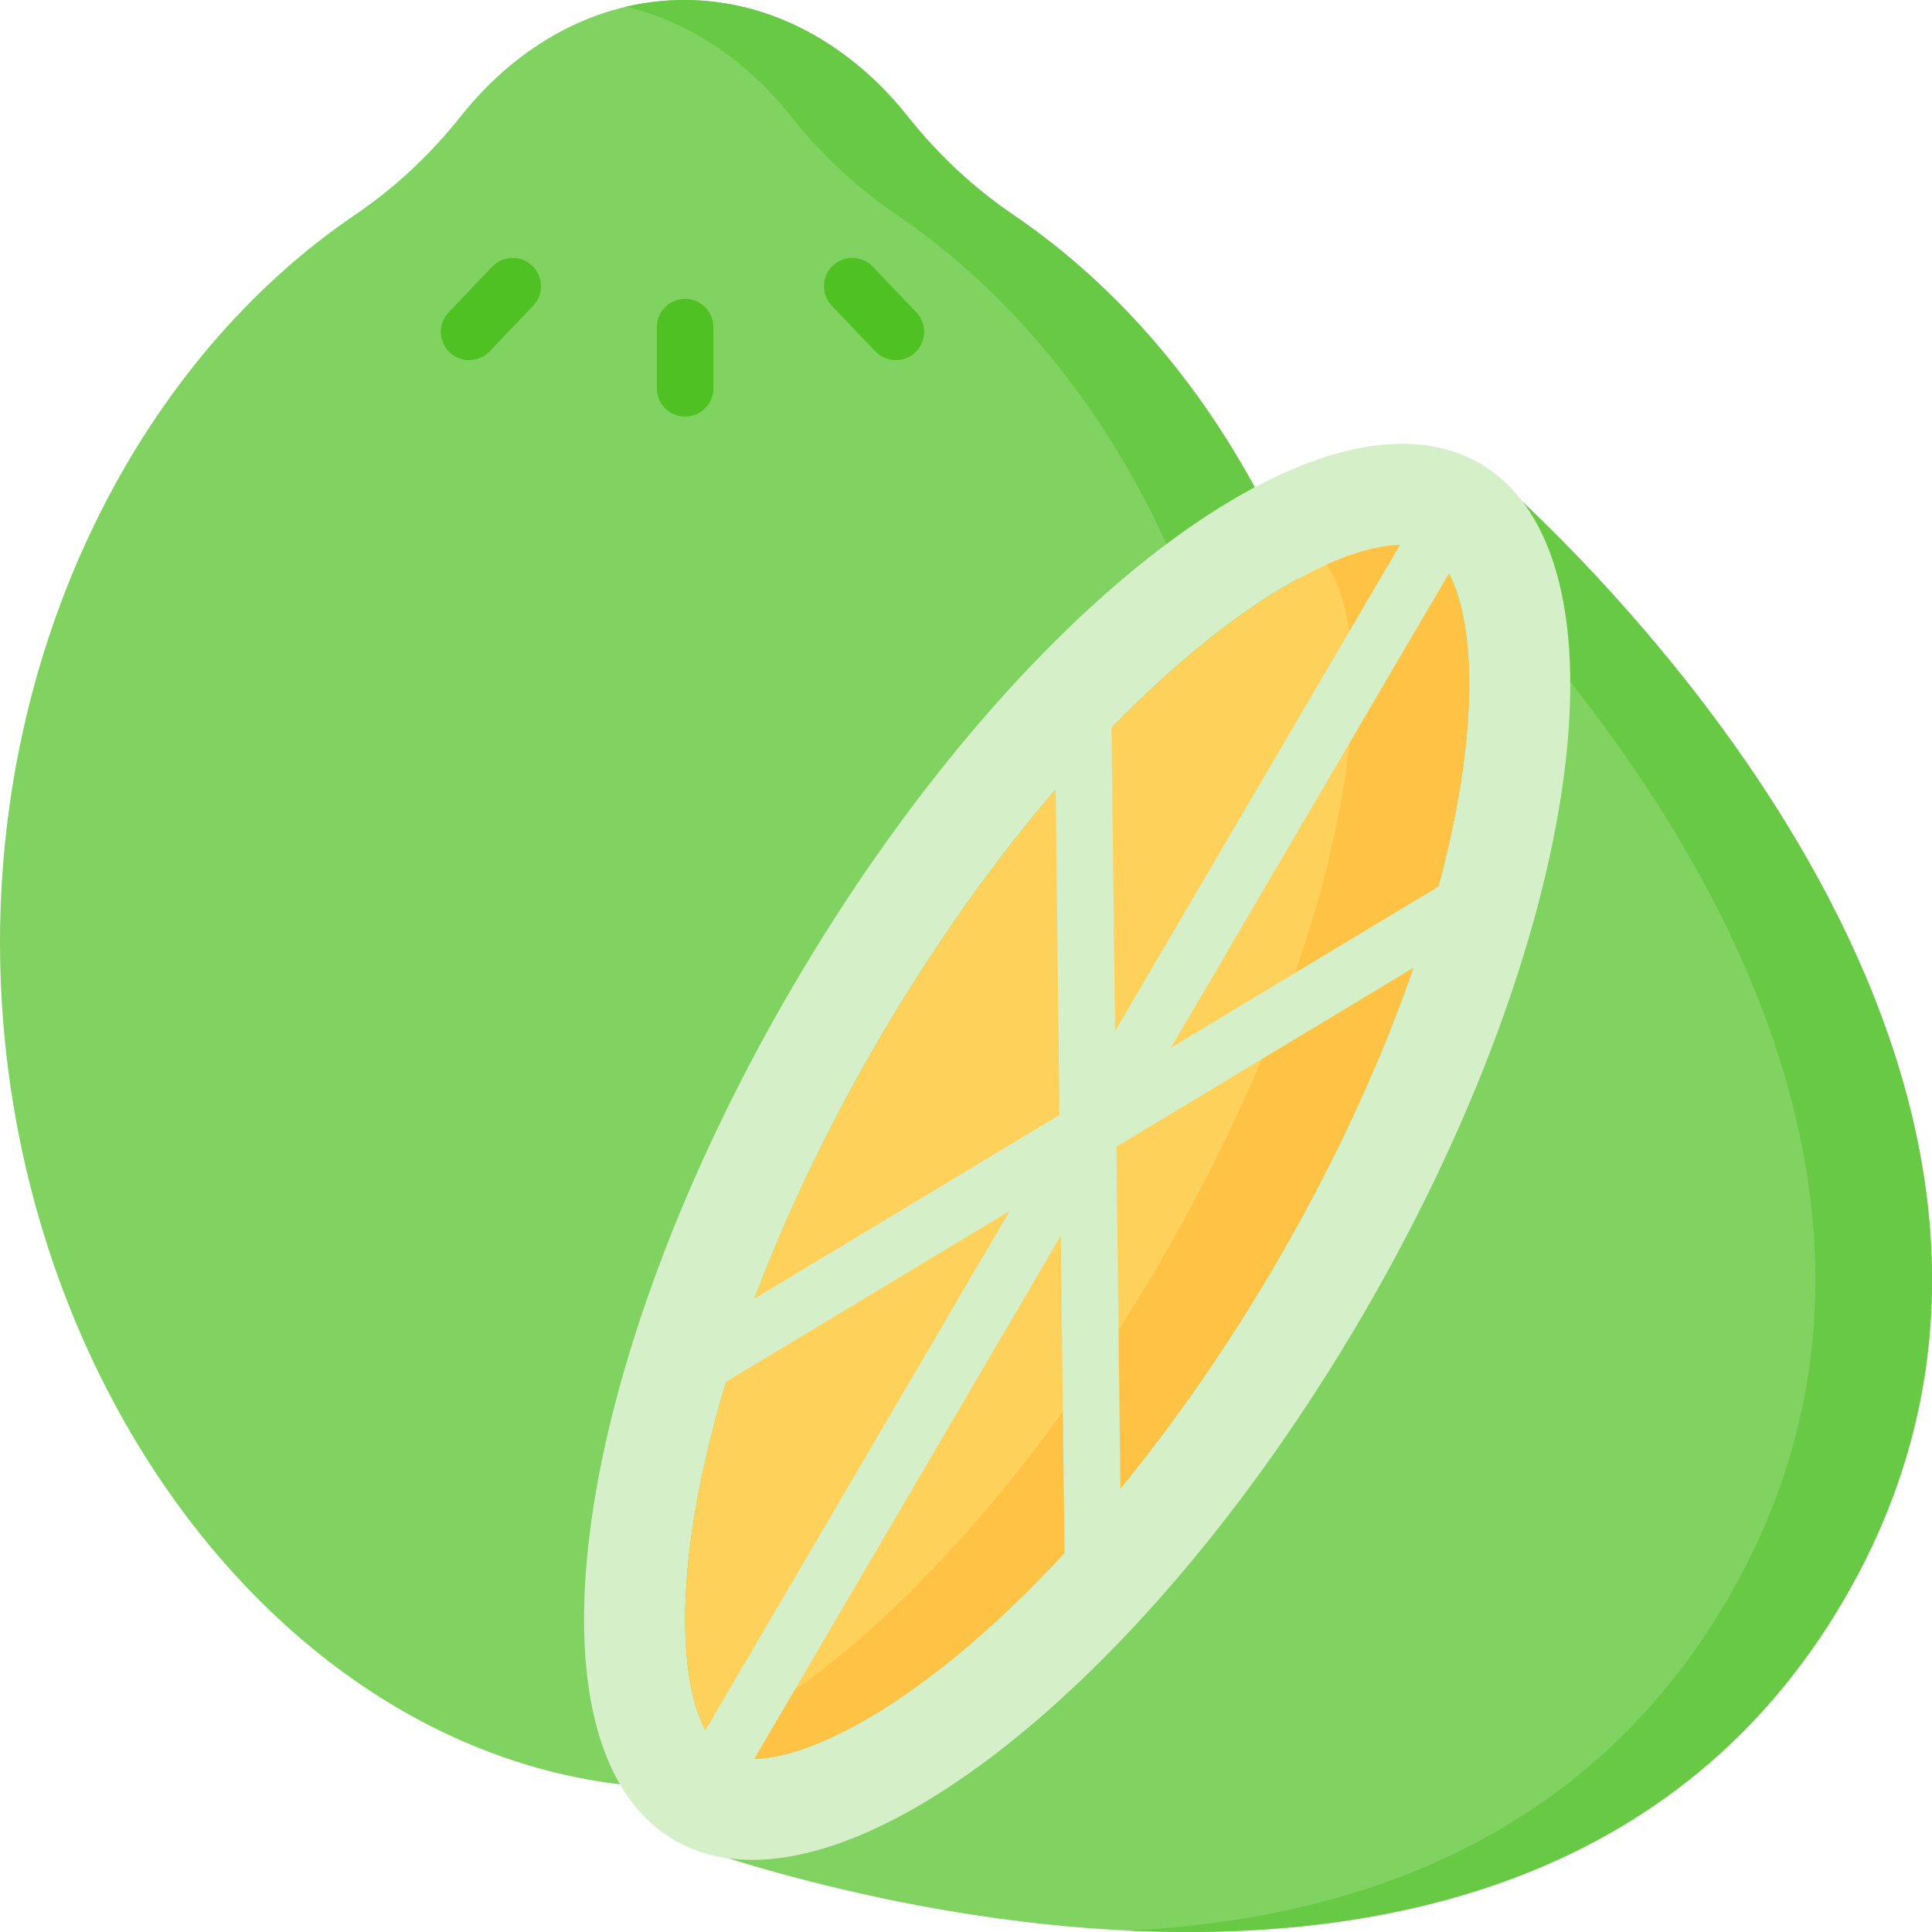
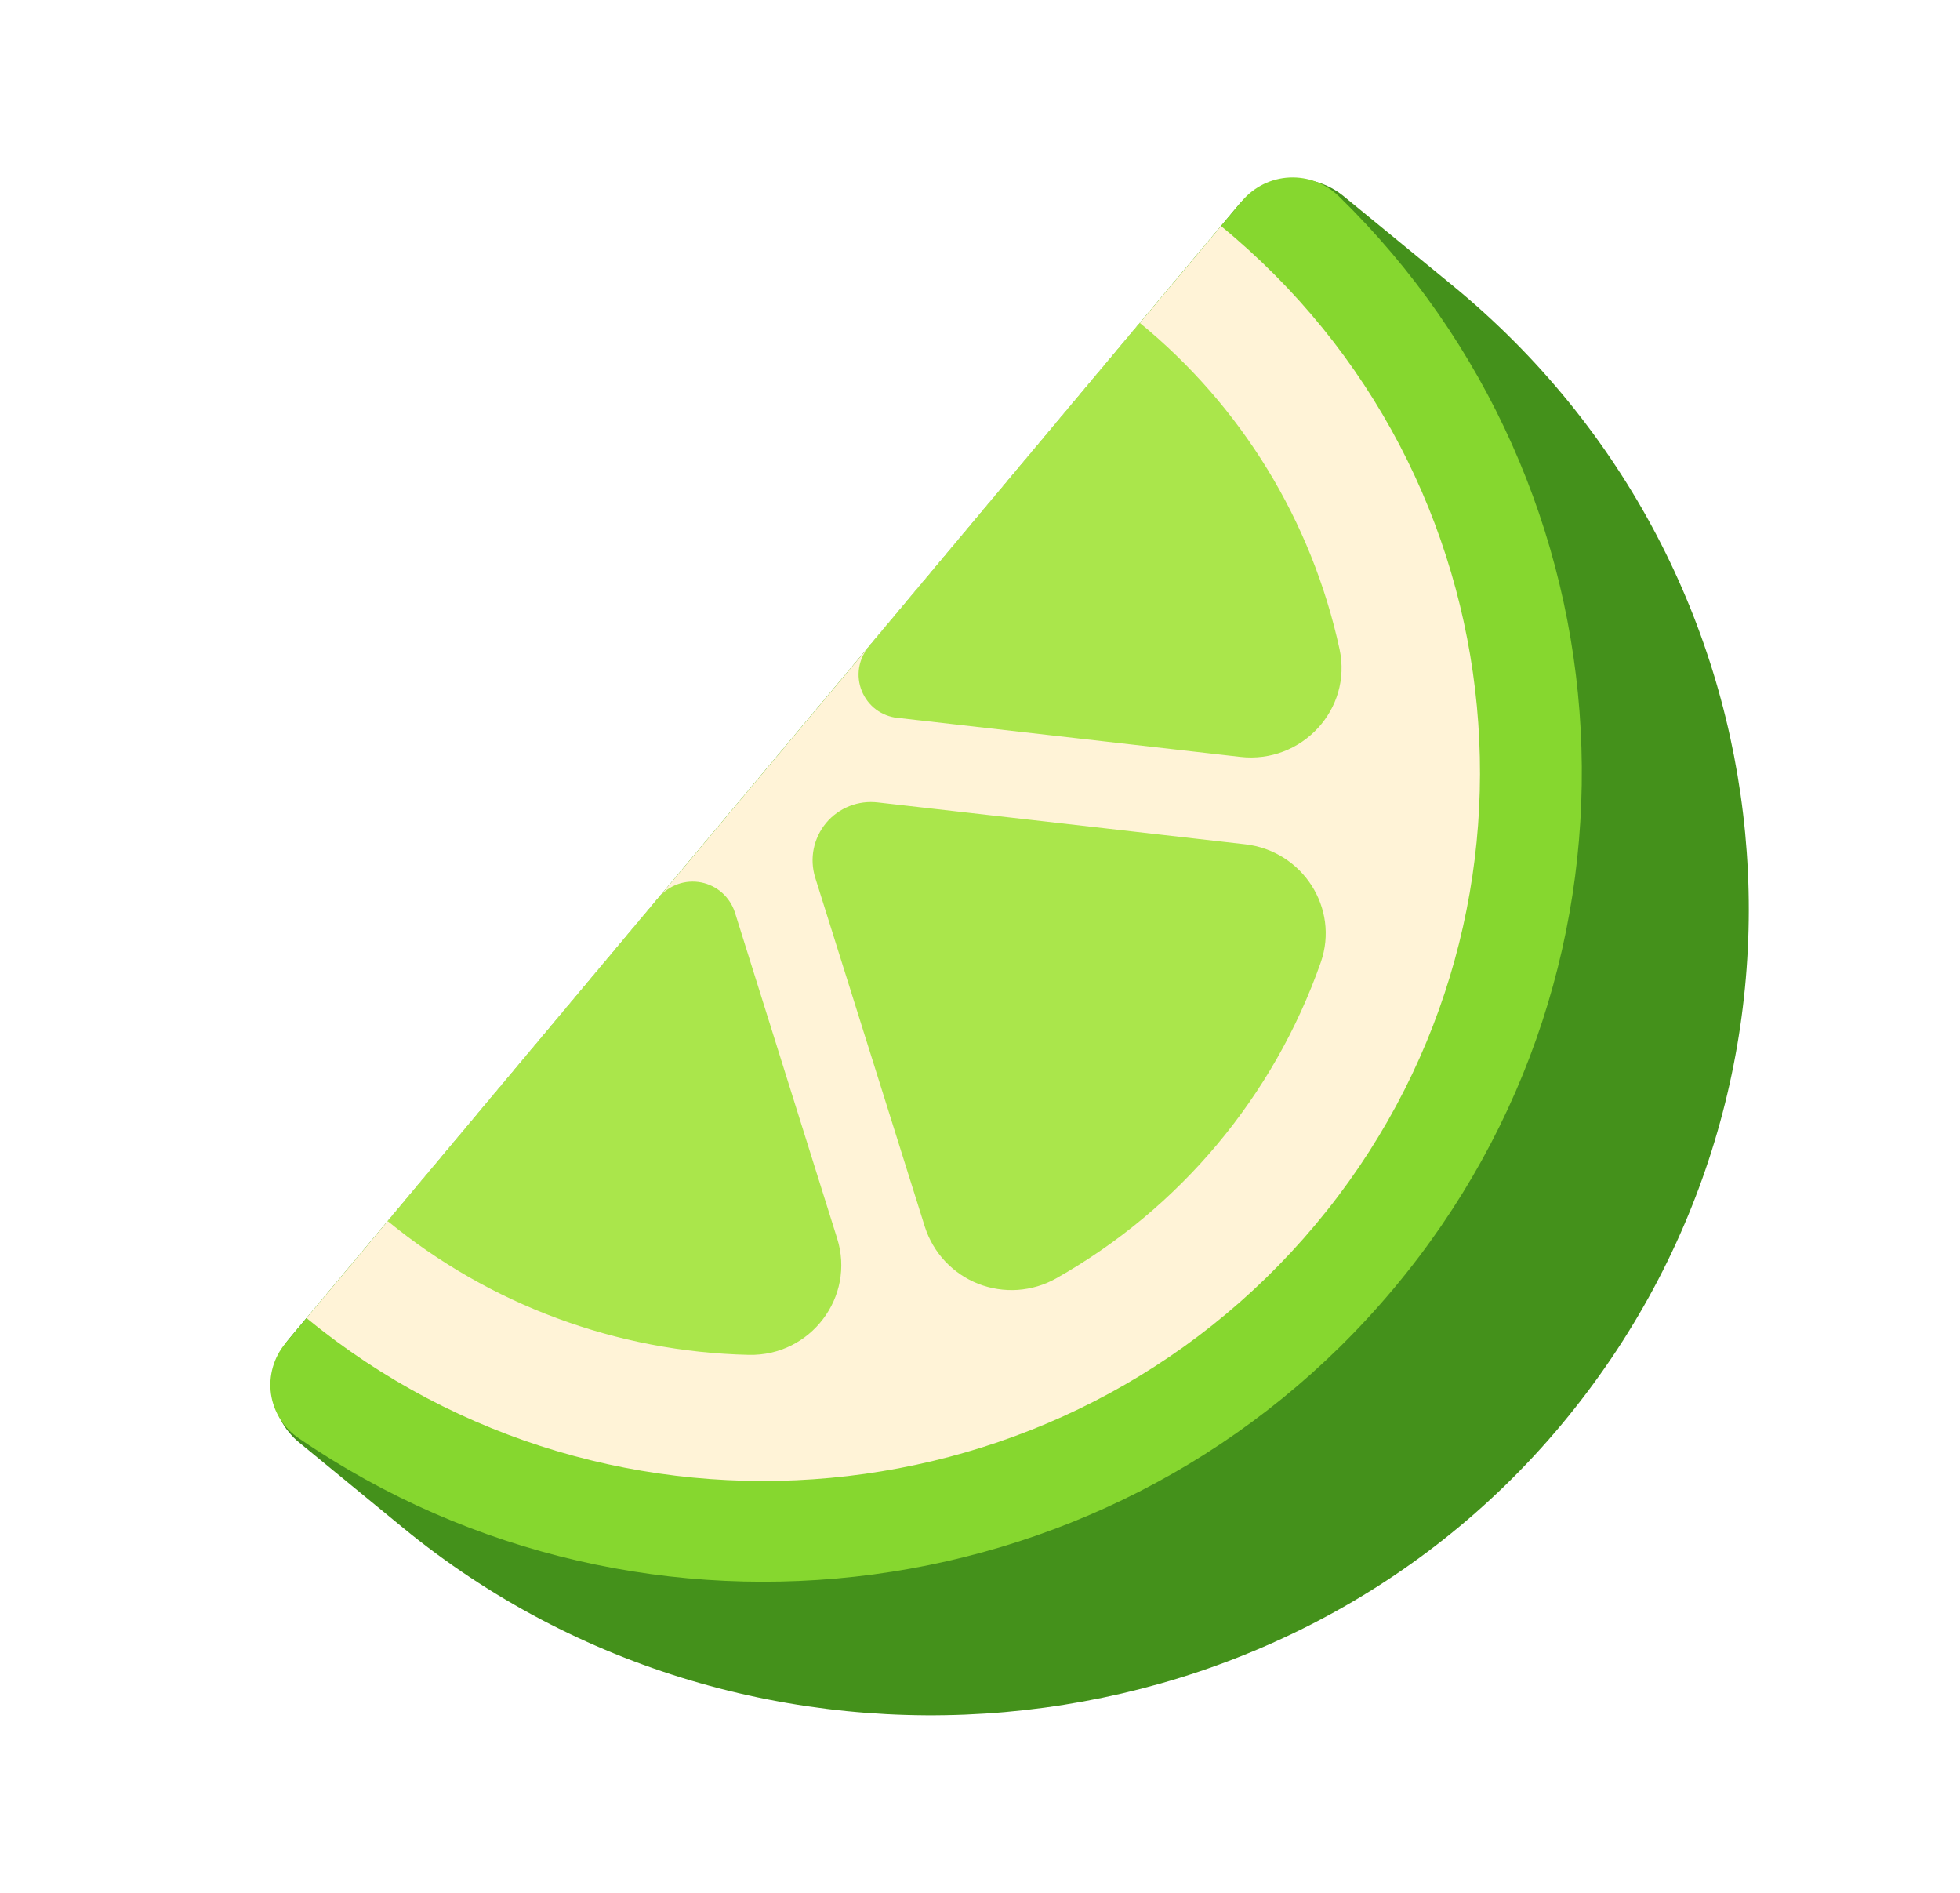
- <svg xmlns="http://www.w3.org/2000/svg" id="Layer_1" enable-background="new 0 0 512 512" height="512" viewBox="0 0 512 512" width="512">
-   <g>
-     <path d="m392.312 122.903s183.363 152.523 96.176 301.316-309.877 63.384-309.877 63.384z" fill="#80d261" />
-     <path d="m392.312 122.903-10.93 18.653c44.987 45.1 145.12 165.046 76.201 282.664-37.352 63.744-99.572 84.502-158.499 87.408 66.964 3.108 145.423-12.351 189.404-87.408 87.187-148.793-96.176-301.317-96.176-301.317z" fill="#68ca44" />
-     <path d="m362.624 249.784c0 119.406-81.178 224.099-181.312 224.099s-181.312-104.693-181.312-224.099c0-81.671 37.971-154.754 94.008-192.793 10.621-7.21 20.066-16.051 28.043-26.109 15.01-18.924 36.013-30.882 59.261-30.882s44.251 11.958 59.26 30.882c7.978 10.058 17.422 18.899 28.043 26.109 56.038 38.039 94.009 111.122 94.009 192.793z" fill="#80d261" />
-     <path d="m268.615 56.99c-10.621-7.21-20.066-16.051-28.043-26.109-15.009-18.923-36.012-30.881-59.26-30.881-5.282 0-10.446.623-15.453 1.8 17.028 4 32.208 14.458 43.807 29.082 7.978 10.058 17.422 18.899 28.043 26.109 56.038 38.039 94.009 111.122 94.009 192.794 0 113.198-72.96 213.156-165.859 223.246 5.095.554 10.246.853 15.453.853 100.134 0 181.312-104.693 181.312-224.099 0-81.672-37.971-154.755-94.009-192.795z" fill="#68ca44" />
-     <path d="m392.31 122.9c-41.54-24.34-123.05 37.57-182.06 138.28-59.02 100.71-73.18 202.08-31.64 226.42s123.05-37.56 182.07-138.27c59.01-100.71 73.17-202.09 31.63-226.43zm-4.64 80.87c-5.5 39.38-23.29 86.26-50.1 132.02-22.71 38.75-50.25 73.36-77.55 97.45-23.32 20.58-46.01 32.87-60.69 32.87-2.97 0-5.32-.53-7.18-1.62-7.81-4.57-13.59-24.21-8.9-57.75 5.5-39.38 23.3-86.26 50.11-132.02 22.71-38.76 50.25-73.37 77.54-97.45 23.33-20.59 46.01-32.88 60.69-32.88 2.97 0 5.32.53 7.18 1.62 7.81 4.58 13.59 24.21 8.9 57.76z" fill="#d5efc8" />
-     <path d="m199.332 466.113c-2.973 0-5.321-.529-7.18-1.619-7.809-4.575-13.591-24.209-8.903-57.758 5.502-39.376 23.297-86.26 50.108-132.015 22.71-38.758 50.249-73.368 77.544-97.454 23.326-20.584 46.014-32.873 60.691-32.873 2.972 0 5.32.53 7.179 1.619 7.809 4.576 13.591 24.21 8.903 57.758-5.502 39.376-23.297 86.26-50.108 132.015-22.71 38.758-50.25 73.368-77.544 97.454-23.326 20.584-46.014 32.873-60.69 32.873z" fill="#fed15b" />
-     <path d="m378.771 146.013c-1.859-1.089-4.207-1.619-7.179-1.619-5.628 0-12.438 1.813-20.006 5.202 5.733 7.989 9.083 26.26 5.183 54.174-5.502 39.376-23.297 86.26-50.108 132.015-22.71 38.758-50.25 73.368-77.544 97.454-14.381 12.691-28.517 22.222-40.685 27.671 1.157 1.612 2.409 2.815 3.72 3.583 1.859 1.09 4.207 1.619 7.18 1.619 14.676 0 37.364-12.289 60.69-32.873 27.295-24.087 54.834-58.696 77.544-97.454 26.811-45.755 44.606-92.639 50.108-132.015 4.687-33.548-1.095-53.181-8.903-57.757z" fill="#fec344" />
-     <path d="m401.49 231.492c-2.137-3.548-6.746-4.689-10.294-2.554l-80.876 48.726 81.87-139.719c2.095-3.574.895-8.168-2.679-10.262-3.576-2.094-8.169-.895-10.263 2.679l-83.74 142.909-1.029-88.444c-.048-4.112-3.396-7.413-7.497-7.413-.029 0-.06 0-.089 0-4.143.048-7.461 3.445-7.412 7.587l1.285 110.467-103.326 62.251c-3.548 2.138-4.691 6.747-2.554 10.295 1.407 2.337 3.888 3.63 6.431 3.63 1.318 0 2.652-.347 3.863-1.077l82.406-49.648-88.855 151.64c-2.095 3.574-.895 8.168 2.679 10.262 1.191.698 2.497 1.03 3.785 1.03 2.575 0 5.082-1.327 6.478-3.709l89.465-152.68 1.048 90.143c.049 4.112 3.396 7.413 7.498 7.413h.089c4.143-.048 7.461-3.445 7.412-7.587l-1.321-113.547 103.071-62.098c3.549-2.137 4.693-6.746 2.555-10.294z" fill="#d5efc8" />
-     <g fill="#4fc123">
-       <path d="m130.438 70.673-11.535 12.091c-2.859 2.997-2.747 7.745.25 10.604 1.452 1.385 3.315 2.073 5.176 2.073 1.979 0 3.954-.778 5.428-2.323l11.535-12.091c2.859-2.997 2.747-7.745-.25-10.604-2.998-2.858-7.746-2.747-10.604.25z" />
-       <path d="m242.83 82.764-11.535-12.091c-2.859-2.996-7.606-3.107-10.604-.25-2.997 2.859-3.109 7.607-.25 10.604l11.535 12.091c1.474 1.544 3.449 2.323 5.428 2.323 1.86 0 3.724-.688 5.176-2.073 2.997-2.859 3.109-7.607.25-10.604z" />
-       <path d="m181.564 79.203c-4.143 0-7.5 3.358-7.5 7.5v16.196c0 4.142 3.357 7.5 7.5 7.5s7.5-3.358 7.5-7.5v-16.196c0-4.142-3.357-7.5-7.5-7.5z" />
-     </g>
-   </g>
+ <svg xmlns="http://www.w3.org/2000/svg" width="29" height="28" viewBox="0 0 29 28" fill="none">
+   <path d="M21.494 4.225C26.636 8.442 27.354 15.979 23.104 21.073C18.857 26.162 11.103 26.815 5.967 22.603L4.432 21.343C4.319 21.252 4.226 21.139 4.158 21.012C4.09 20.884 4.048 20.744 4.034 20.6C4.021 20.456 4.036 20.311 4.079 20.172C4.122 20.034 4.192 19.906 4.285 19.795L18.315 3.045C18.505 2.821 18.775 2.68 19.067 2.653C19.36 2.626 19.651 2.715 19.879 2.901L21.494 4.225Z" fill="#44911B" />
+   <path d="M4.223 19.872C4.137 19.974 4.074 20.094 4.037 20.223C4 20.351 3.991 20.486 4.009 20.619C4.028 20.752 4.075 20.879 4.146 20.992C4.217 21.105 4.311 21.203 4.423 21.277C9.529 24.775 16.582 23.885 20.619 19.063C24.658 14.243 24.233 7.22 19.81 2.904C19.714 2.81 19.6 2.737 19.474 2.689C19.349 2.641 19.214 2.62 19.08 2.626C18.946 2.632 18.814 2.666 18.694 2.725C18.573 2.785 18.466 2.868 18.379 2.97L4.223 19.872Z" fill="#86D72F" />
+   <path d="M19.463 18.116C23.194 13.663 22.567 7.035 18.066 3.344L4.535 19.498C9.036 23.191 15.733 22.569 19.463 18.116" fill="#FFF3D7" />
+   <path d="M13.281 10.619L18.351 11.196C19.261 11.3 20.011 10.491 19.82 9.604C19.409 7.707 18.367 6.005 16.864 4.777L12.854 9.566C12.779 9.656 12.73 9.764 12.711 9.879C12.693 9.995 12.707 10.113 12.751 10.221C12.795 10.329 12.867 10.424 12.96 10.494C13.054 10.564 13.164 10.607 13.281 10.62V10.619ZM12.061 12.98L13.684 18.147C13.745 18.337 13.847 18.512 13.983 18.657C14.12 18.803 14.287 18.917 14.472 18.99C14.658 19.063 14.858 19.094 15.057 19.081C15.256 19.067 15.45 19.01 15.624 18.912C17.454 17.88 18.847 16.217 19.543 14.233C19.82 13.434 19.273 12.586 18.423 12.489L12.99 11.87C12.847 11.853 12.703 11.871 12.569 11.924C12.435 11.977 12.316 12.062 12.224 12.172C12.132 12.283 12.069 12.414 12.04 12.555C12.011 12.696 12.019 12.842 12.061 12.98ZM12.386 18.318L10.873 13.495C10.837 13.384 10.771 13.284 10.684 13.206C10.597 13.129 10.49 13.076 10.375 13.053C10.26 13.031 10.141 13.039 10.031 13.078C9.921 13.117 9.823 13.185 9.747 13.274L5.736 18.063C7.246 19.301 9.126 19.998 11.077 20.042C11.993 20.064 12.659 19.184 12.386 18.318Z" fill="#AAE64B" />
</svg>
